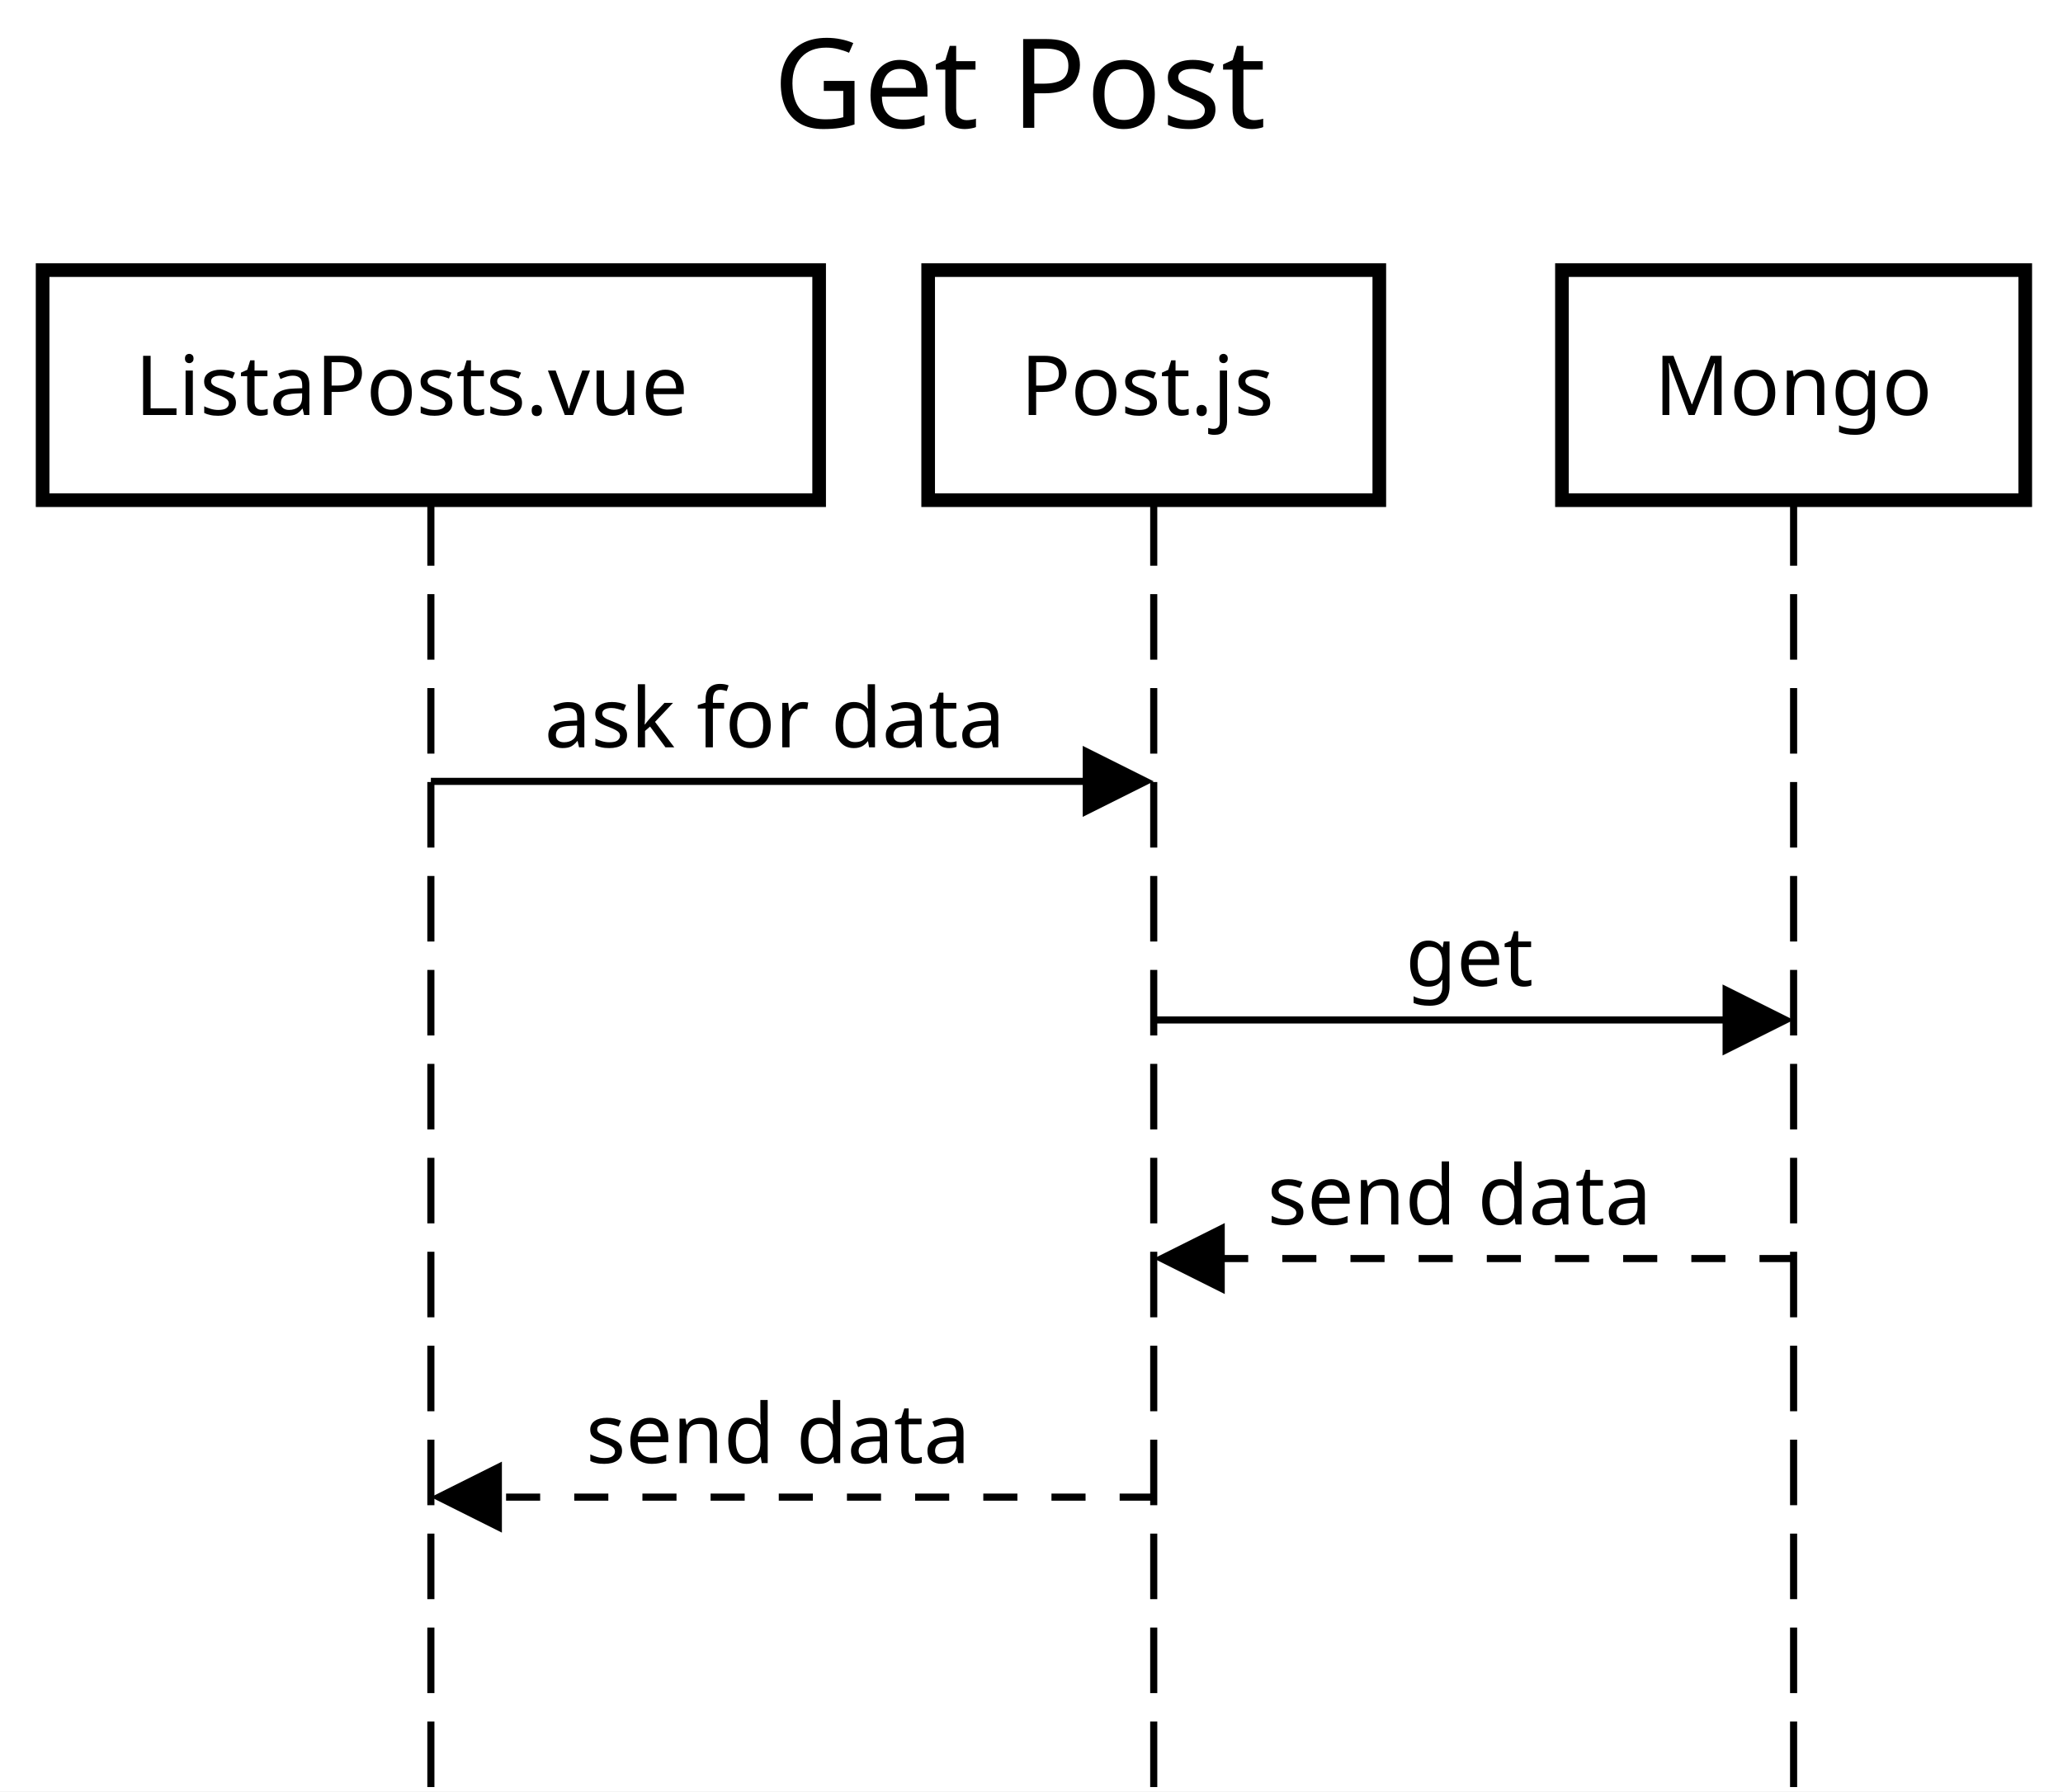
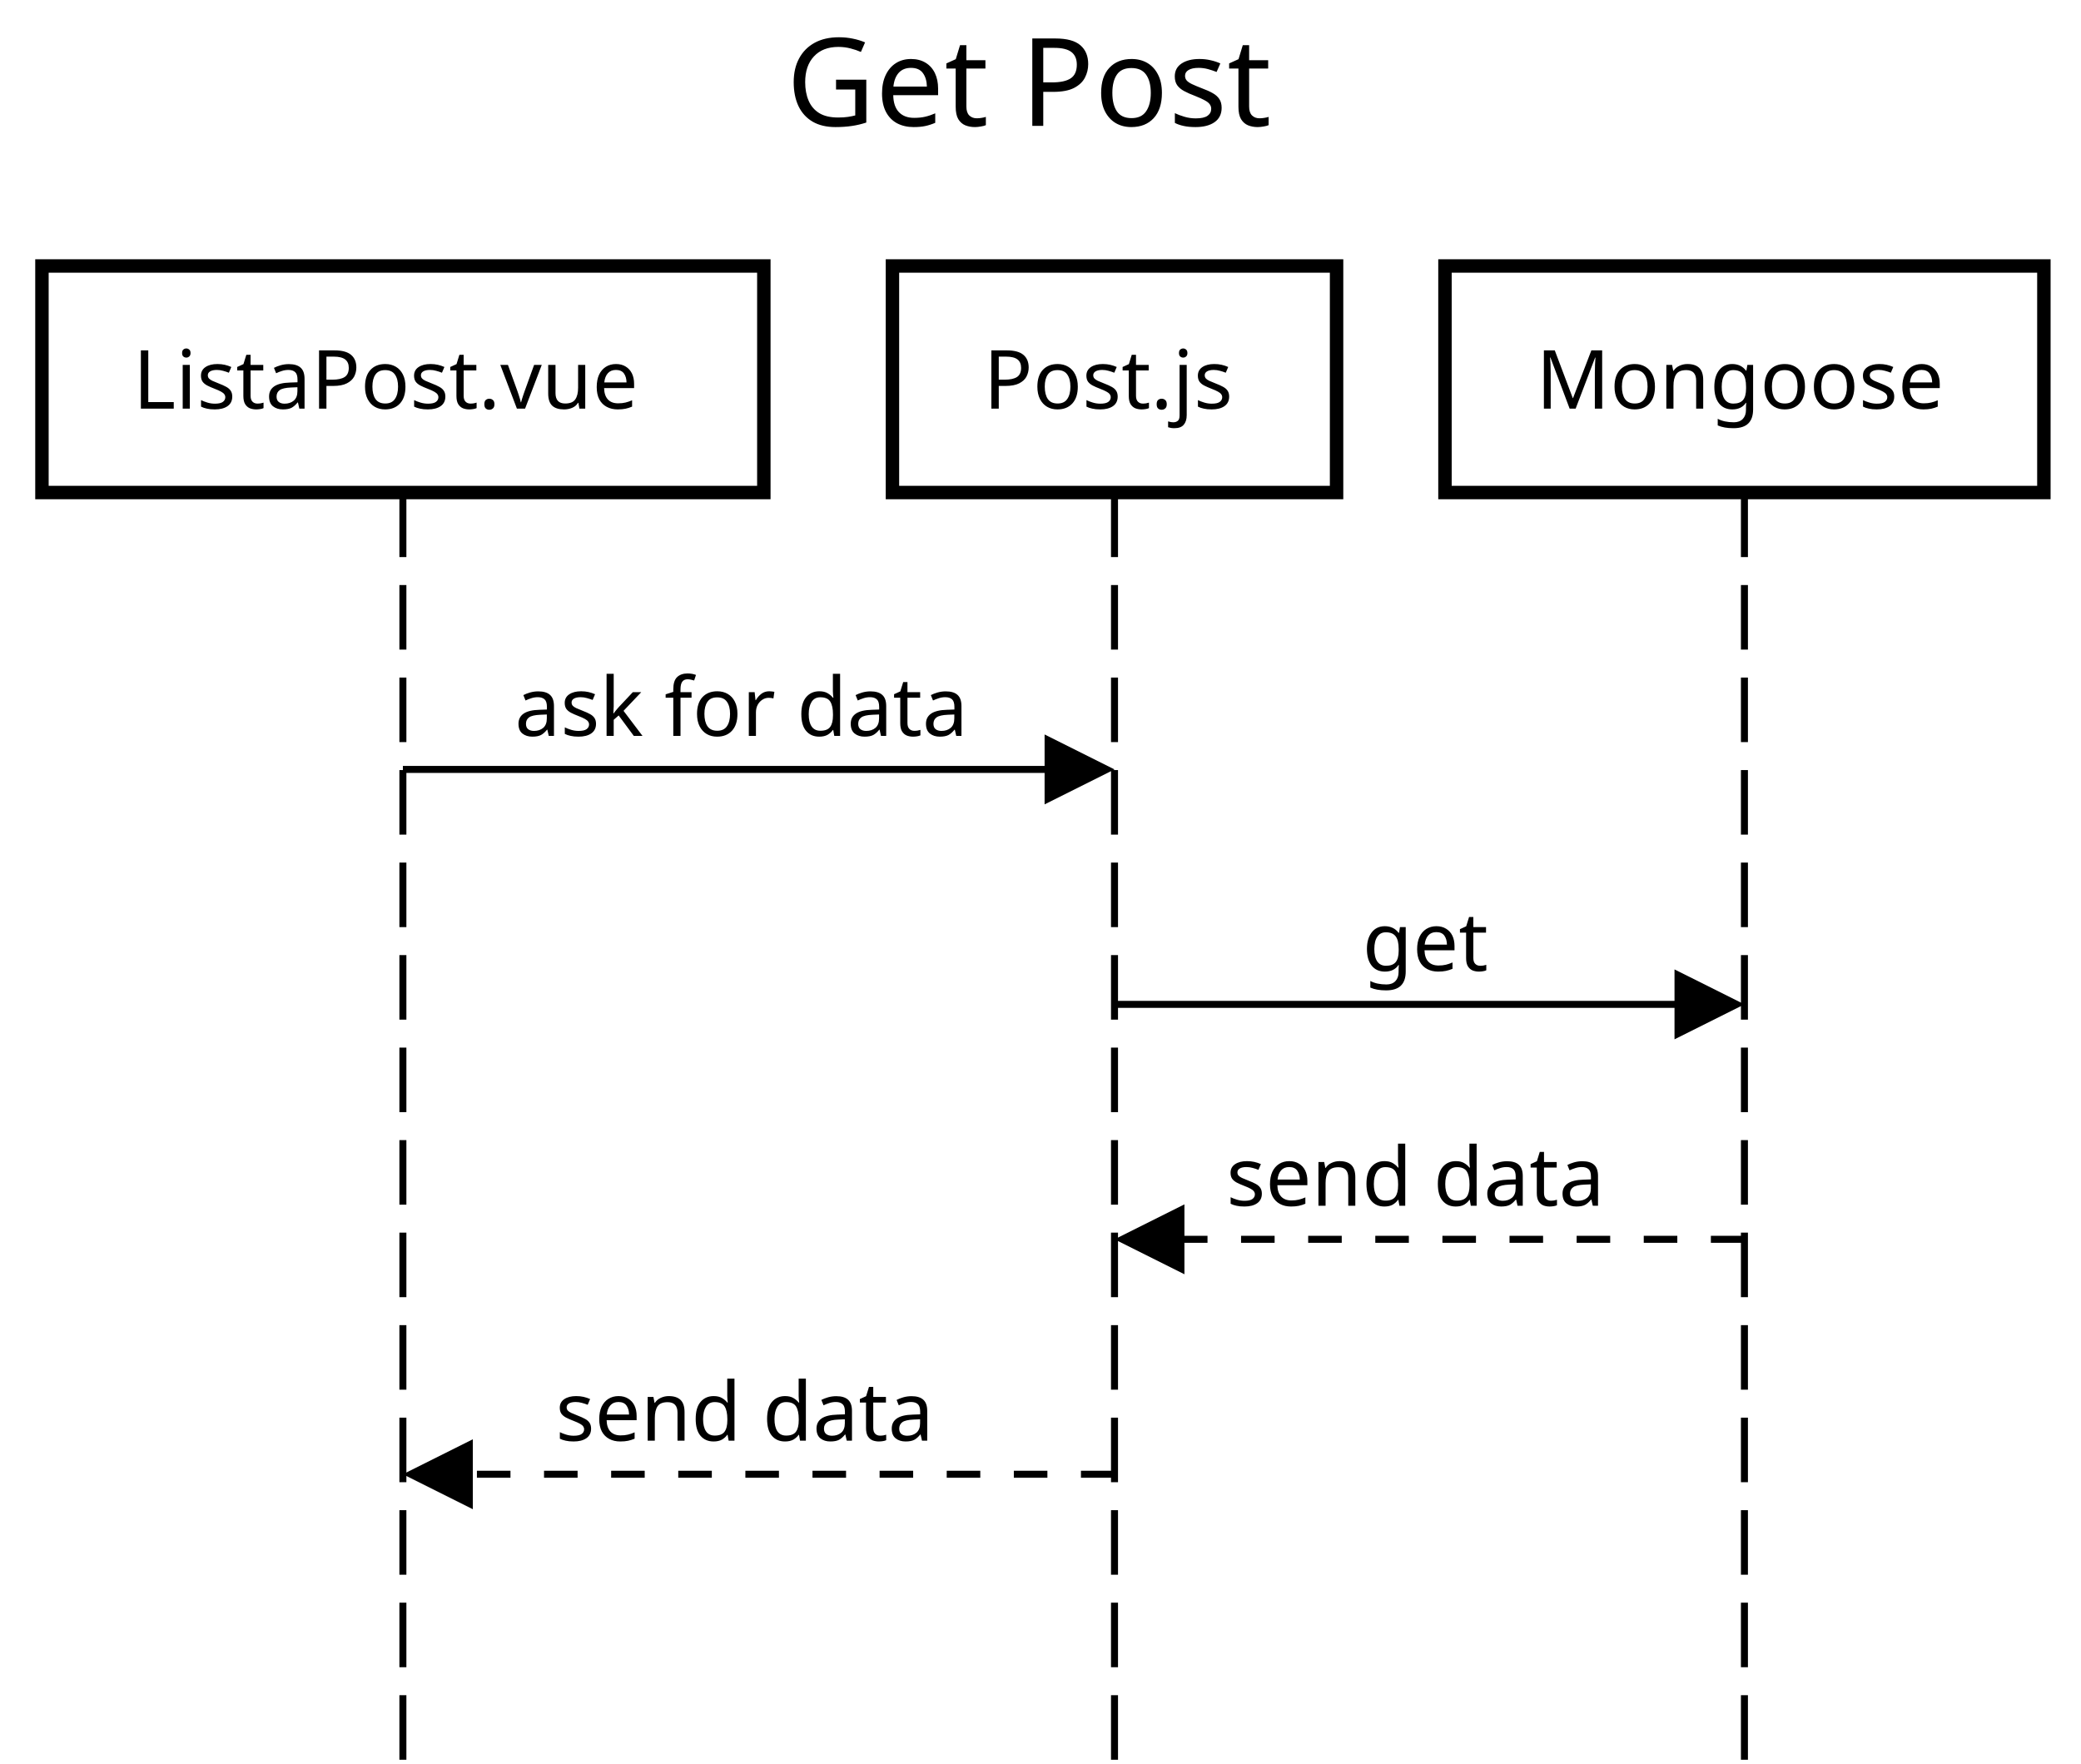
- <svg xmlns="http://www.w3.org/2000/svg" version="1.1" width="365" height="317">
+ <svg xmlns="http://www.w3.org/2000/svg" version="1.1" width="374" height="317">
  <defs />
  <g>
    <g />
    <g />
    <g />
    <g />
    <g>
-       <rect fill="white" stroke="none" x="0" y="0" width="365" height="317" />
+       <rect fill="white" stroke="none" x="0" y="0" width="374" height="317" />
    </g>
    <g>
-       <text fill="black" stroke="none" font-family="sans-serif" font-size="16.5pt" font-style="normal" font-weight="normal" text-decoration="normal" x="136.797" y="22.618" text-anchor="start" dominant-baseline="alphabetic" xml:space="preserve">Get Post</text>
+       <text fill="black" stroke="none" font-family="sans-serif" font-size="16.5pt" font-style="normal" font-weight="normal" text-decoration="normal" x="141.301" y="22.618" text-anchor="start" dominant-baseline="alphabetic" xml:space="preserve">Get Post</text>
    </g>
    <g />
    <g>
-       <path fill="none" stroke="black" paint-order="fill stroke markers" d=" M 76.233 88.512 L 76.233 317.707" stroke-miterlimit="10" stroke-width="1.257" stroke-dasharray="11.599,5.026" />
-       <path fill="none" stroke="black" paint-order="fill stroke markers" d=" M 204.126 88.512 L 204.126 317.707" stroke-miterlimit="10" stroke-width="1.257" stroke-dasharray="11.599,5.026" />
-       <path fill="none" stroke="black" paint-order="fill stroke markers" d=" M 317.336 88.512 L 317.336 317.707" stroke-miterlimit="10" stroke-width="1.257" stroke-dasharray="11.599,5.026" />
+       <path fill="none" stroke="black" paint-order="fill stroke markers" d=" M 72.408 88.512 L 72.408 317.707" stroke-miterlimit="10" stroke-width="1.257" stroke-dasharray="11.599,5.026" />
+       <path fill="none" stroke="black" paint-order="fill stroke markers" d=" M 200.301 88.512 L 200.301 317.707" stroke-miterlimit="10" stroke-width="1.257" stroke-dasharray="11.599,5.026" />
+       <path fill="none" stroke="black" paint-order="fill stroke markers" d=" M 313.511 88.512 L 313.511 317.707" stroke-miterlimit="10" stroke-width="1.257" stroke-dasharray="11.599,5.026" />
    </g>
    <g>
      <path fill="none" stroke="none" />
      <g>
-         <path fill="white" stroke="black" paint-order="fill stroke markers" d=" M 7.539 47.799 L 144.927 47.799 L 144.927 88.512 L 7.539 88.512 L 7.539 47.799 Z" stroke-miterlimit="10" stroke-width="2.413" stroke-dasharray="" />
+         <path fill="white" stroke="black" paint-order="fill stroke markers" d=" M 7.539 47.799 L 137.277 47.799 L 137.277 88.512 L 7.539 88.512 L 7.539 47.799 Z" stroke-miterlimit="10" stroke-width="2.413" stroke-dasharray="" />
      </g>
      <g>
        <g />
-         <text fill="black" stroke="none" font-family="sans-serif" font-size="11pt" font-style="normal" font-weight="normal" text-decoration="normal" x="23.9" y="73.433" text-anchor="start" dominant-baseline="alphabetic" xml:space="preserve">ListaPosts.vue</text>
+         <text fill="black" stroke="none" font-family="sans-serif" font-size="11pt" font-style="normal" font-weight="normal" text-decoration="normal" x="23.9" y="73.433" text-anchor="start" dominant-baseline="alphabetic" xml:space="preserve">ListaPost.vue</text>
      </g>
      <path fill="none" stroke="none" />
      <g>
-         <path fill="white" stroke="black" paint-order="fill stroke markers" d=" M 164.216 47.799 L 244.036 47.799 L 244.036 88.512 L 164.216 88.512 L 164.216 47.799 Z" stroke-miterlimit="10" stroke-width="2.413" stroke-dasharray="" />
+         <path fill="white" stroke="black" paint-order="fill stroke markers" d=" M 160.391 47.799 L 240.211 47.799 L 240.211 88.512 L 160.391 88.512 L 160.391 47.799 Z" stroke-miterlimit="10" stroke-width="2.413" stroke-dasharray="" />
      </g>
      <g>
        <g />
-         <text fill="black" stroke="none" font-family="sans-serif" font-size="11pt" font-style="normal" font-weight="normal" text-decoration="normal" x="180.576" y="73.433" text-anchor="start" dominant-baseline="alphabetic" xml:space="preserve">Post.js</text>
+         <text fill="black" stroke="none" font-family="sans-serif" font-size="11pt" font-style="normal" font-weight="normal" text-decoration="normal" x="176.751" y="73.433" text-anchor="start" dominant-baseline="alphabetic" xml:space="preserve">Post.js</text>
      </g>
      <path fill="none" stroke="none" />
      <g>
-         <path fill="white" stroke="black" paint-order="fill stroke markers" d=" M 276.35 47.799 L 358.321 47.799 L 358.321 88.512 L 276.35 88.512 L 276.35 47.799 Z" stroke-miterlimit="10" stroke-width="2.413" stroke-dasharray="" />
+         <path fill="white" stroke="black" paint-order="fill stroke markers" d=" M 259.692 47.799 L 367.329 47.799 L 367.329 88.512 L 259.692 88.512 L 259.692 47.799 Z" stroke-miterlimit="10" stroke-width="2.413" stroke-dasharray="" />
      </g>
      <g>
        <g />
-         <text fill="black" stroke="none" font-family="sans-serif" font-size="11pt" font-style="normal" font-weight="normal" text-decoration="normal" x="292.711" y="73.433" text-anchor="start" dominant-baseline="alphabetic" xml:space="preserve">Mongo</text>
+         <text fill="black" stroke="none" font-family="sans-serif" font-size="11pt" font-style="normal" font-weight="normal" text-decoration="normal" x="276.052" y="73.433" text-anchor="start" dominant-baseline="alphabetic" xml:space="preserve">Mongoose</text>
      </g>
    </g>
    <g>
      <g>
        <g>
-           <rect fill="white" stroke="none" x="94.076" y="118.669" width="92.207" height="19.602" />
+           <rect fill="white" stroke="none" x="90.251" y="118.669" width="92.207" height="19.602" />
        </g>
-         <text fill="black" stroke="none" font-family="sans-serif" font-size="11pt" font-style="normal" font-weight="normal" text-decoration="normal" x="96.338" y="132.24" text-anchor="start" dominant-baseline="alphabetic" xml:space="preserve">ask for data</text>
+         <text fill="black" stroke="none" font-family="sans-serif" font-size="11pt" font-style="normal" font-weight="normal" text-decoration="normal" x="92.513" y="132.24" text-anchor="start" dominant-baseline="alphabetic" xml:space="preserve">ask for data</text>
      </g>
      <g>
-         <path fill="none" stroke="black" paint-order="fill stroke markers" d=" M 76.233 138.271 L 191.711 138.271" stroke-miterlimit="10" stroke-width="1.257" stroke-dasharray="" />
-         <g transform="translate(204.1261,138.2712) translate(-204.1261,-138.2712)">
-           <path fill="black" stroke="none" paint-order="stroke fill markers" d=" M 191.561 131.988 L 204.126 138.271 L 191.561 144.554 Z" />
+         <path fill="none" stroke="black" paint-order="fill stroke markers" d=" M 72.408 138.271 L 187.886 138.271" stroke-miterlimit="10" stroke-width="1.257" stroke-dasharray="" />
+         <g transform="translate(200.3011,138.2712) translate(-200.3011,-138.2712)">
+           <path fill="black" stroke="none" paint-order="stroke fill markers" d=" M 187.736 131.988 L 200.301 138.271 L 187.736 144.554 Z" />
        </g>
      </g>
      <g>
        <g>
-           <rect fill="white" stroke="none" x="246.419" y="160.889" width="28.624" height="19.602" />
+           <rect fill="white" stroke="none" x="242.594" y="160.889" width="28.624" height="19.602" />
        </g>
-         <text fill="black" stroke="none" font-family="sans-serif" font-size="11pt" font-style="normal" font-weight="normal" text-decoration="normal" x="248.681" y="174.46" text-anchor="start" dominant-baseline="alphabetic" xml:space="preserve">get</text>
+         <text fill="black" stroke="none" font-family="sans-serif" font-size="11pt" font-style="normal" font-weight="normal" text-decoration="normal" x="244.856" y="174.46" text-anchor="start" dominant-baseline="alphabetic" xml:space="preserve">get</text>
      </g>
      <g>
-         <path fill="none" stroke="black" paint-order="fill stroke markers" d=" M 204.126 180.491 L 304.921 180.491" stroke-miterlimit="10" stroke-width="1.257" stroke-dasharray="" />
-         <g transform="translate(317.3358,180.4914) translate(-317.3358,-180.4914)">
-           <path fill="black" stroke="none" paint-order="stroke fill markers" d=" M 304.77 174.209 L 317.336 180.491 L 304.77 186.774 Z" />
+         <path fill="none" stroke="black" paint-order="fill stroke markers" d=" M 200.301 180.491 L 301.096 180.491" stroke-miterlimit="10" stroke-width="1.257" stroke-dasharray="" />
+         <g transform="translate(313.5108,180.4914) translate(-313.5108,-180.4914)">
+           <path fill="black" stroke="none" paint-order="stroke fill markers" d=" M 300.945 174.209 L 313.511 180.491 L 300.945 186.774 Z" />
        </g>
      </g>
      <g>
        <g>
-           <rect fill="white" stroke="none" x="221.969" y="203.109" width="77.524" height="19.602" />
+           <rect fill="white" stroke="none" x="218.144" y="203.109" width="77.524" height="19.602" />
        </g>
-         <text fill="black" stroke="none" font-family="sans-serif" font-size="11pt" font-style="normal" font-weight="normal" text-decoration="normal" x="224.231" y="216.68" text-anchor="start" dominant-baseline="alphabetic" xml:space="preserve">send data</text>
+         <text fill="black" stroke="none" font-family="sans-serif" font-size="11pt" font-style="normal" font-weight="normal" text-decoration="normal" x="220.406" y="216.68" text-anchor="start" dominant-baseline="alphabetic" xml:space="preserve">send data</text>
      </g>
      <g>
-         <path fill="none" stroke="black" paint-order="fill stroke markers" d=" M 317.336 222.712 L 216.541 222.712" stroke-miterlimit="10" stroke-width="1.257" stroke-dasharray="6.031" />
-         <g transform="translate(204.1261,222.7116) translate(-204.1261,-222.7116)">
-           <path fill="black" stroke="none" paint-order="stroke fill markers" d=" M 216.692 216.429 L 204.126 222.712 L 216.692 228.994 Z" />
+         <path fill="none" stroke="black" paint-order="fill stroke markers" d=" M 313.511 222.712 L 212.716 222.712" stroke-miterlimit="10" stroke-width="1.257" stroke-dasharray="6.031" />
+         <g transform="translate(200.3011,222.7116) translate(-200.3011,-222.7116)">
+           <path fill="black" stroke="none" paint-order="stroke fill markers" d=" M 212.867 216.429 L 200.301 222.712 L 212.867 228.994 Z" />
        </g>
      </g>
      <g>
        <g>
-           <rect fill="white" stroke="none" x="101.418" y="245.33" width="77.524" height="19.602" />
+           <rect fill="white" stroke="none" x="97.593" y="245.33" width="77.524" height="19.602" />
        </g>
-         <text fill="black" stroke="none" font-family="sans-serif" font-size="11pt" font-style="normal" font-weight="normal" text-decoration="normal" x="103.68" y="258.9" text-anchor="start" dominant-baseline="alphabetic" xml:space="preserve">send data</text>
+         <text fill="black" stroke="none" font-family="sans-serif" font-size="11pt" font-style="normal" font-weight="normal" text-decoration="normal" x="99.855" y="258.9" text-anchor="start" dominant-baseline="alphabetic" xml:space="preserve">send data</text>
      </g>
      <g>
-         <path fill="none" stroke="black" paint-order="fill stroke markers" d=" M 204.126 264.932 L 88.648 264.932" stroke-miterlimit="10" stroke-width="1.257" stroke-dasharray="6.031" />
-         <g transform="translate(76.23299,264.9319) translate(-76.23299,-264.9319)">
-           <path fill="black" stroke="none" paint-order="stroke fill markers" d=" M 88.799 258.649 L 76.233 264.932 L 88.799 271.215 Z" />
+         <path fill="none" stroke="black" paint-order="fill stroke markers" d=" M 200.301 264.932 L 84.823 264.932" stroke-miterlimit="10" stroke-width="1.257" stroke-dasharray="6.031" />
+         <g transform="translate(72.40799,264.9319) translate(-72.40799,-264.9319)">
+           <path fill="black" stroke="none" paint-order="stroke fill markers" d=" M 84.974 258.649 L 72.408 264.932 L 84.974 271.215 Z" />
        </g>
      </g>
    </g>
    <g />
    <g />
    <g />
  </g>
</svg>
